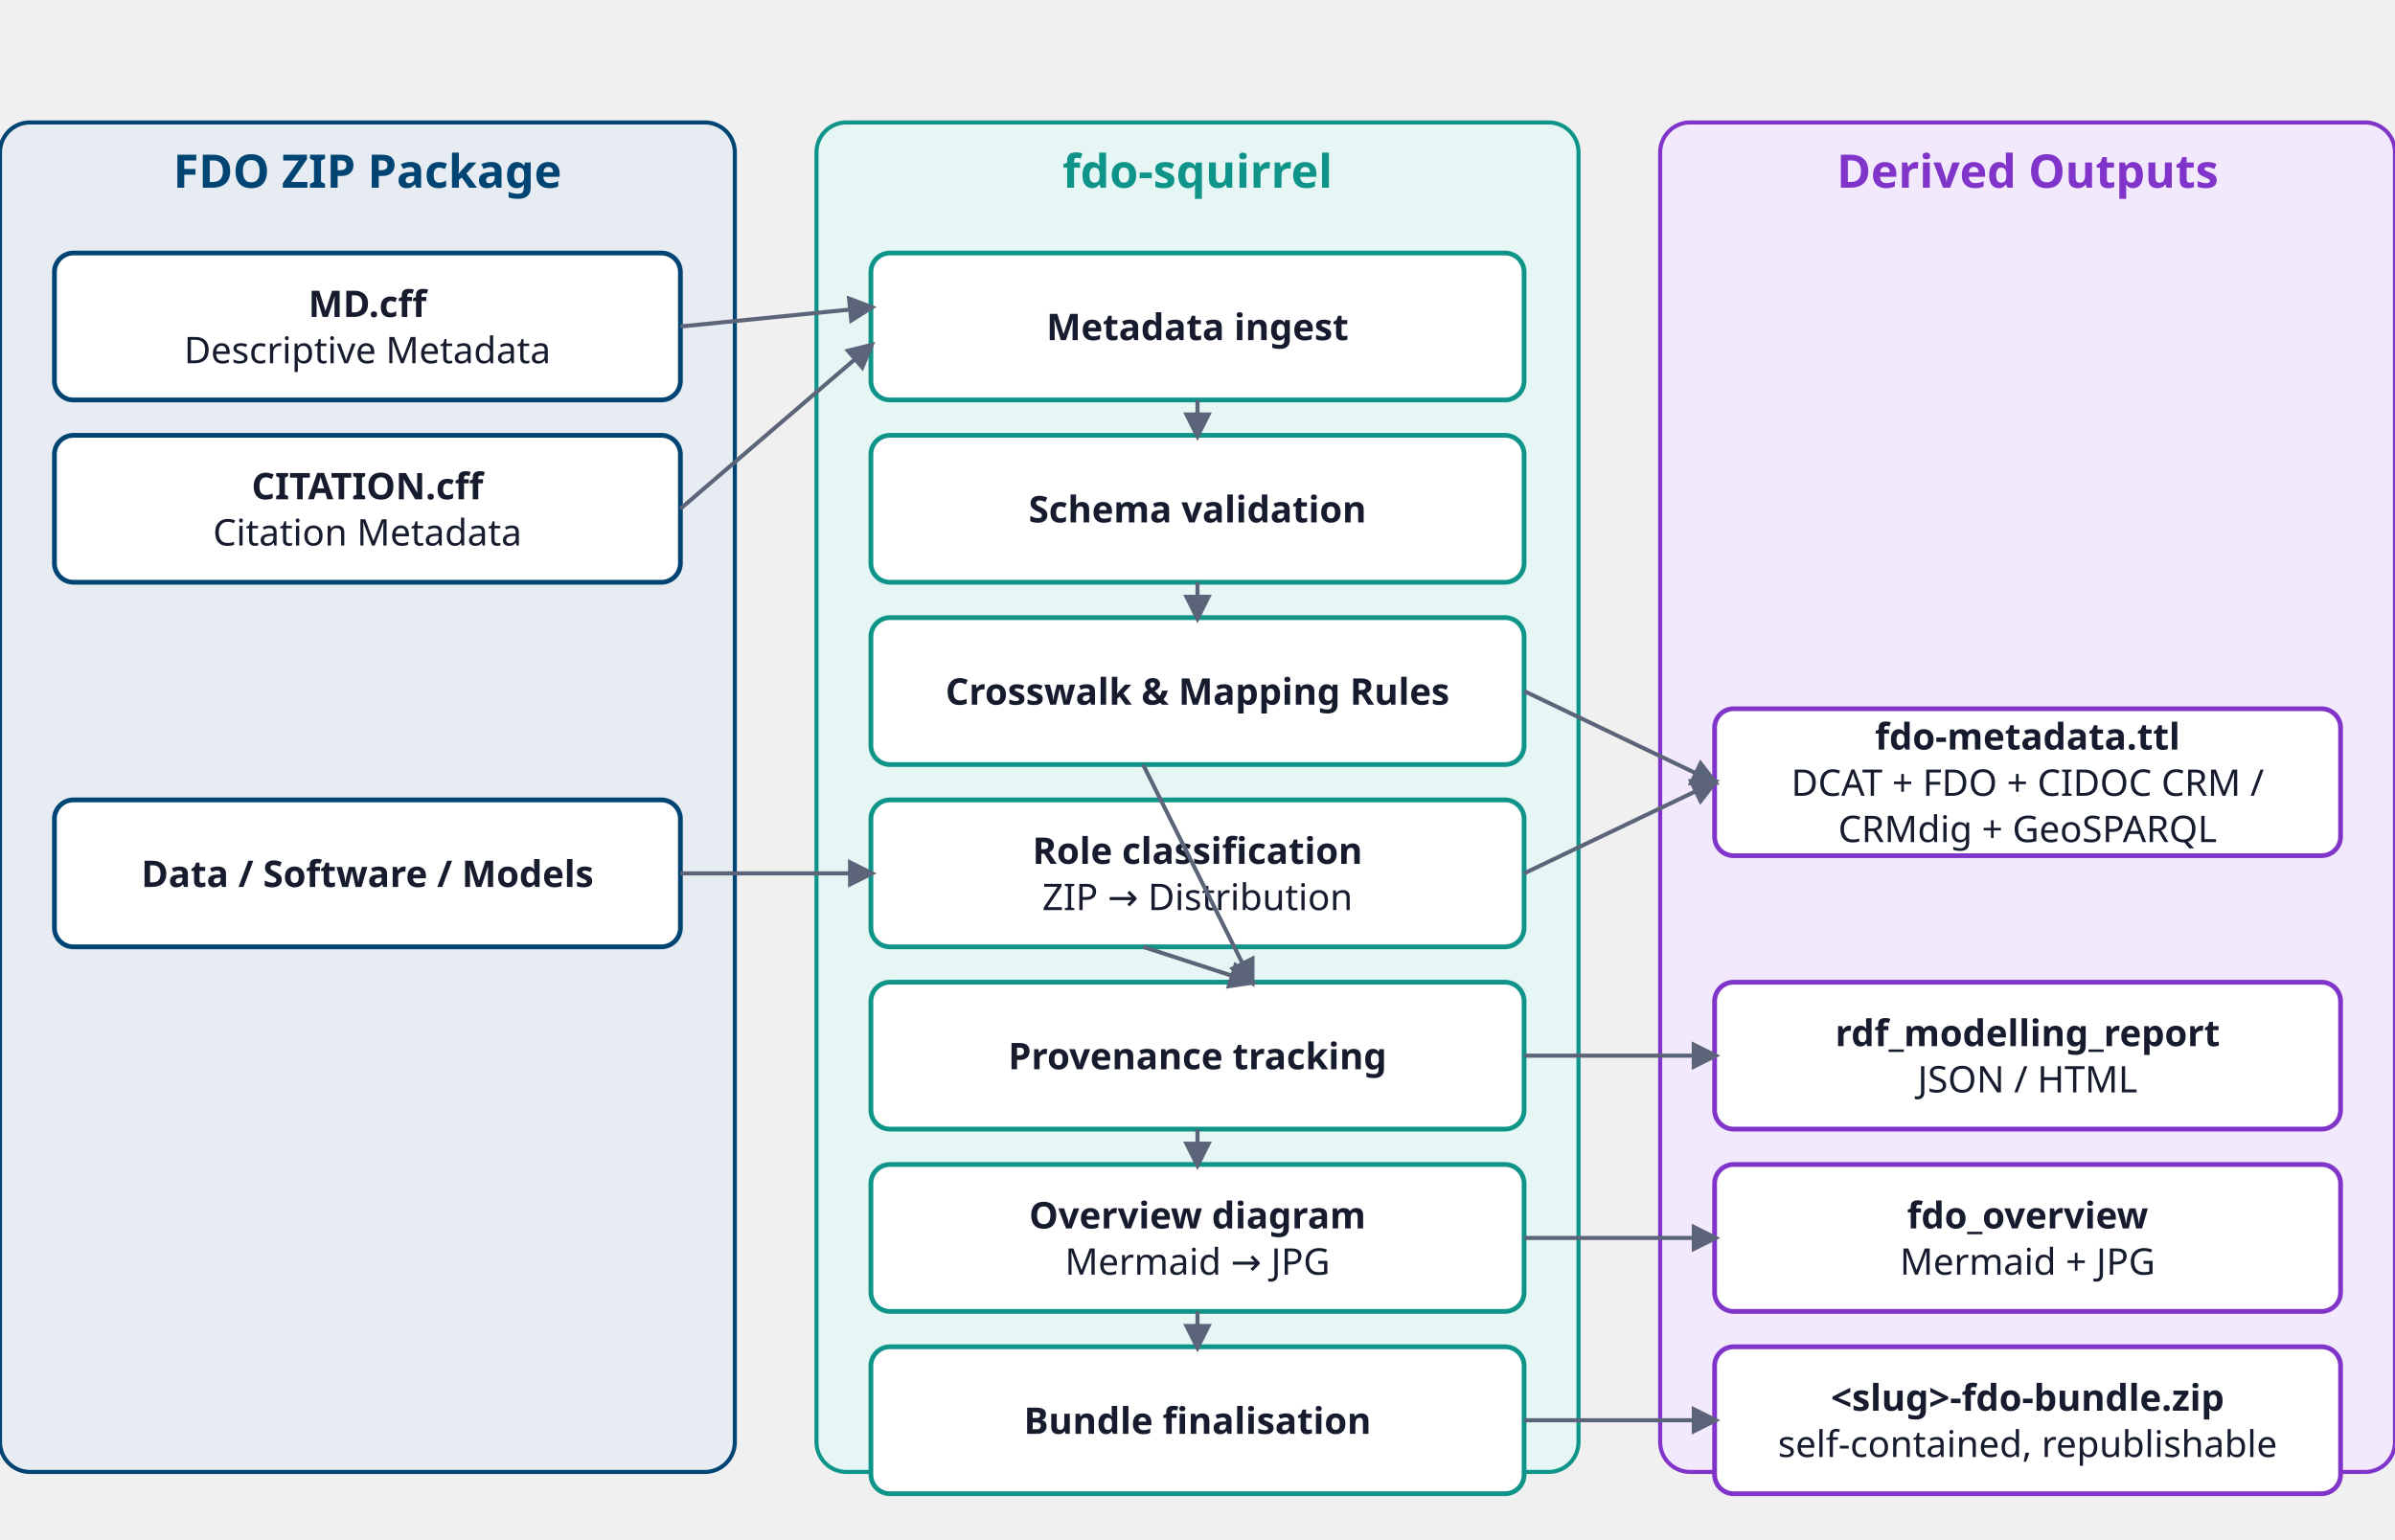
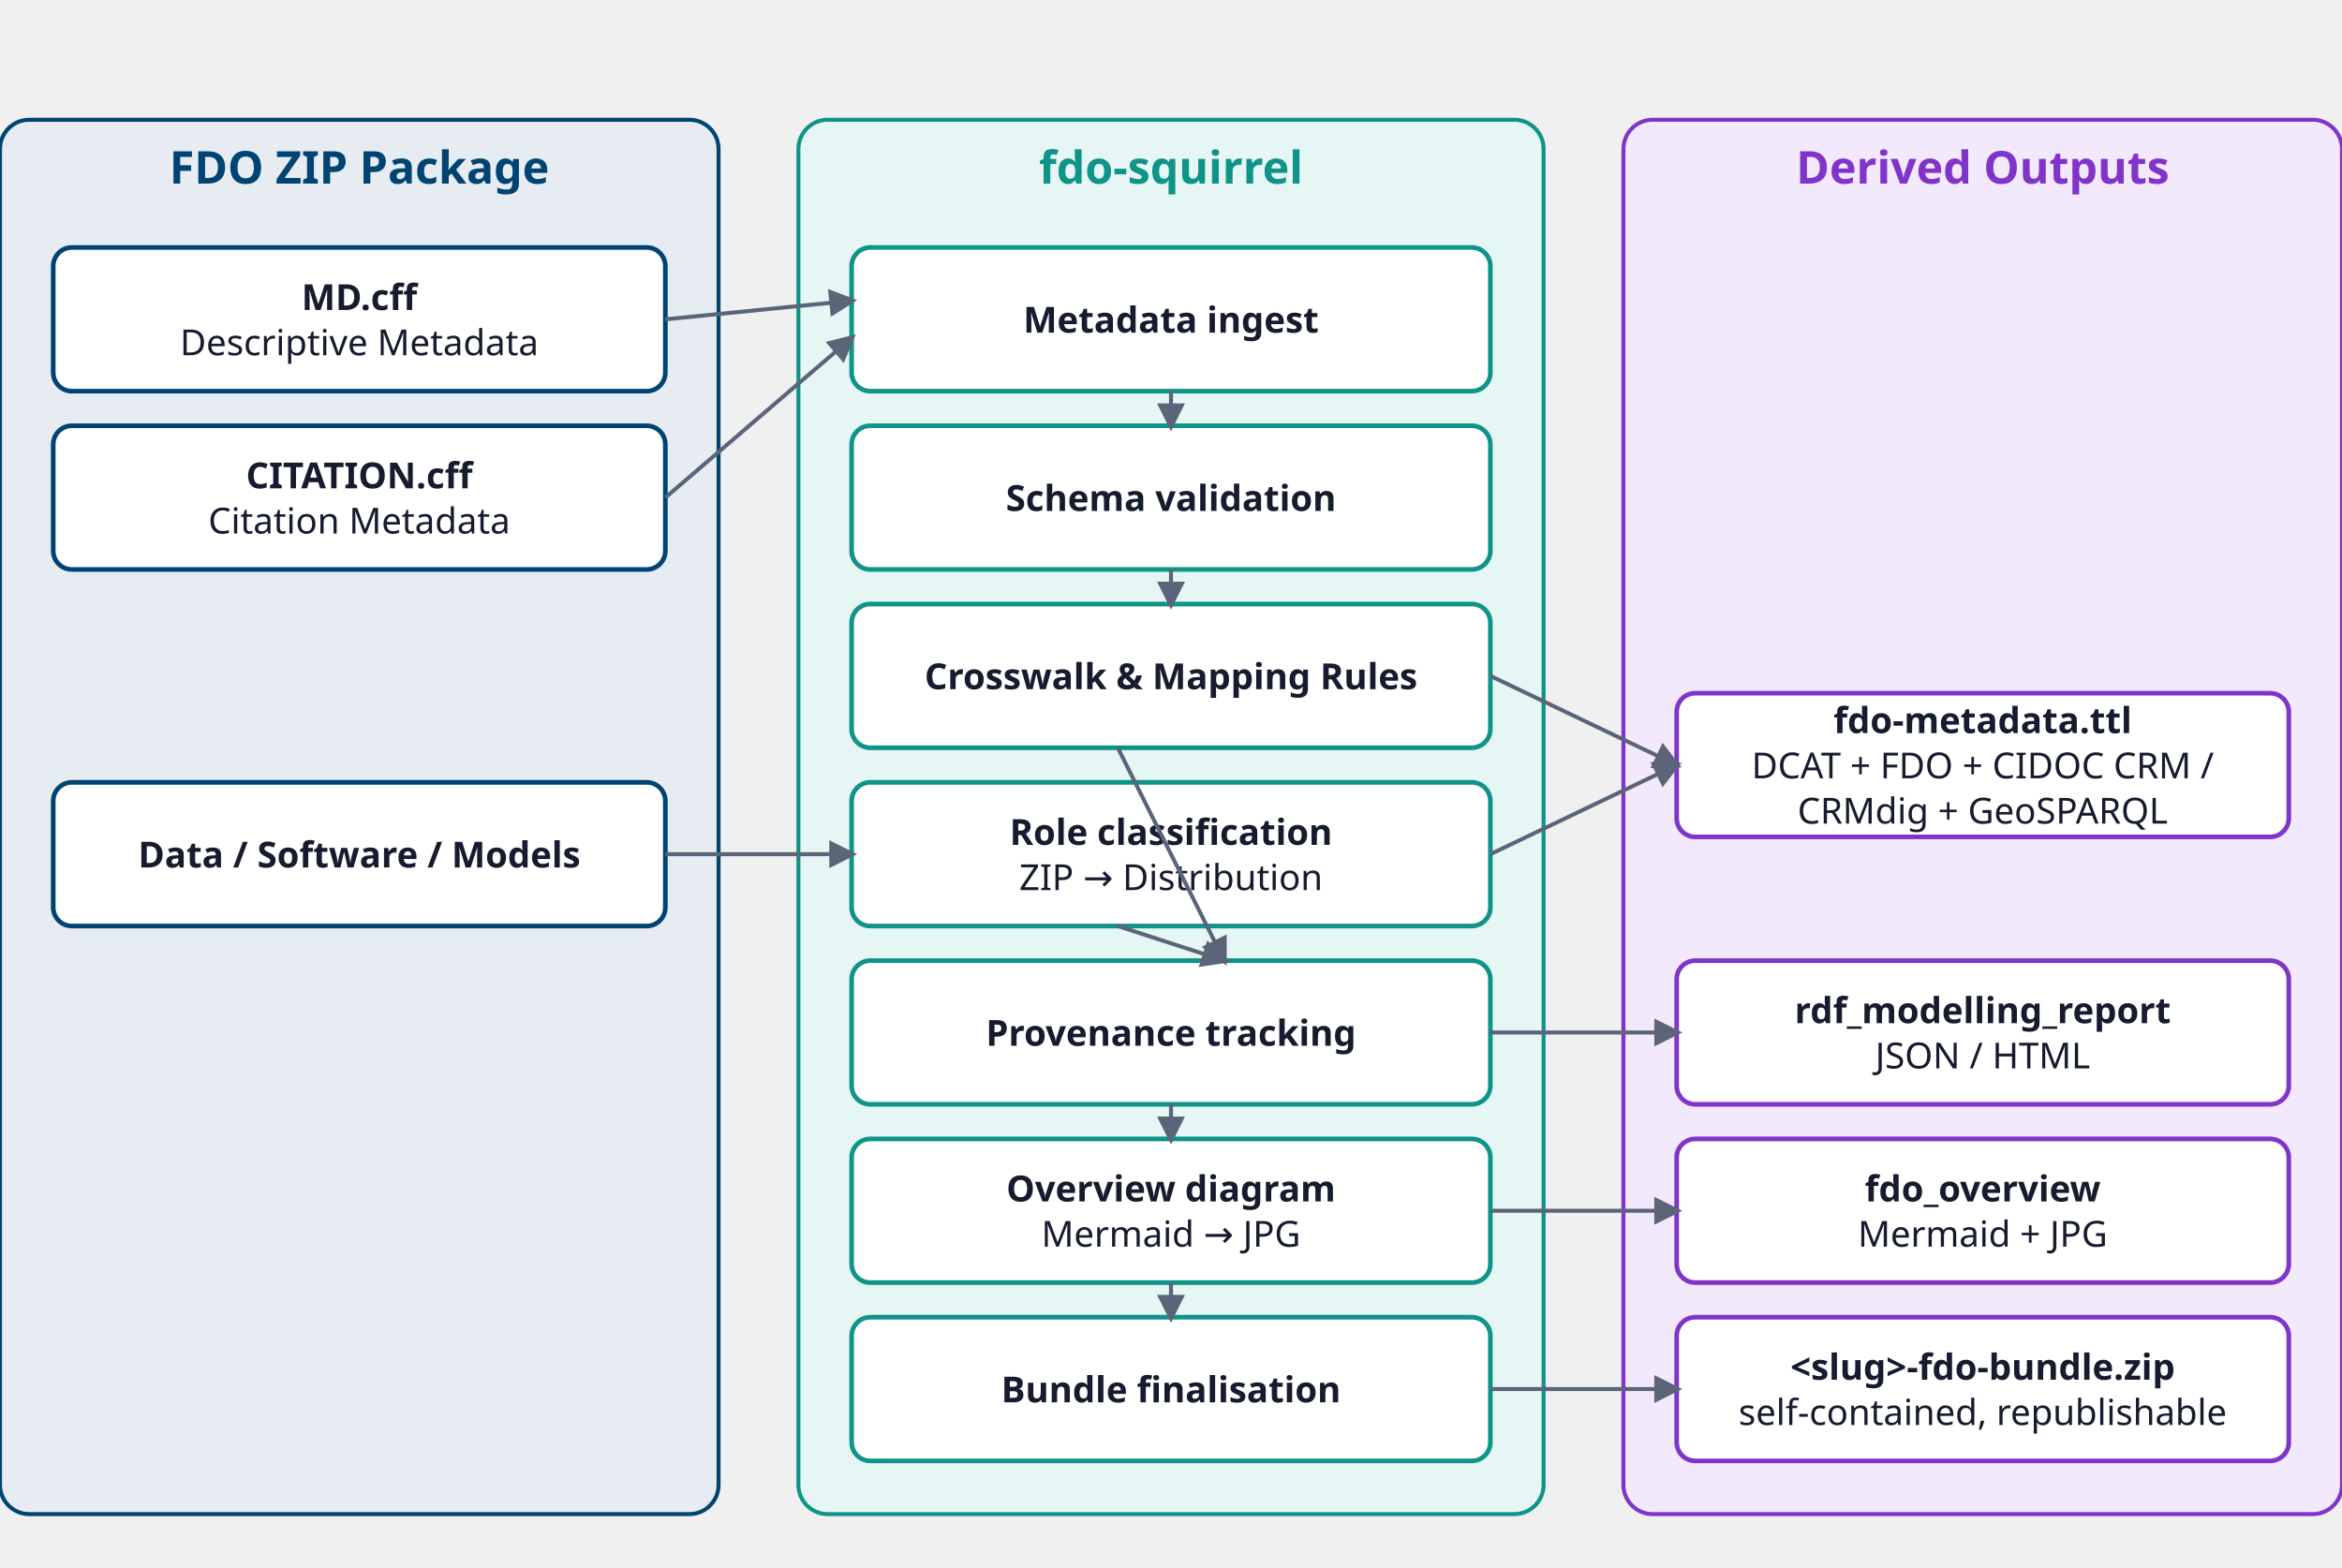
- <svg xmlns="http://www.w3.org/2000/svg" width="1760" height="1132.0" viewBox="0 0 1760 1132.0">
+ <svg xmlns="http://www.w3.org/2000/svg" width="1760" height="1178.0" viewBox="0 0 1760 1178.0">
  <style>@font-face { font-family: "Fira Sans"; src: url("../fonts/FiraSans-Regular.ttf"); font-weight: 400; } @font-face { font-family: "Fira Sans"; src: url("../fonts/FiraSans-Bold.ttf"); font-weight: 700; }</style>
  <marker id="arrow" viewBox="0 0 10 10" refX="8" refY="5" markerWidth="7" markerHeight="7" orient="auto-start-reverse">
    <path d="M0,0 L10,5 L0,10 z" fill="#5B6478" />
  </marker>
-   <rect x="0" y="90" width="540" height="992.0" rx="22" fill="#E6ECF1" stroke="#004473" stroke-width="3" />
+   <rect x="0" y="90" width="540" height="1048.0" rx="22" fill="#E6ECF1" stroke="#004473" stroke-width="3" />
  <text x="270.0" y="138" text-anchor="middle" font-family="Fira Sans" font-weight="700" font-size="34" fill="#004473">FDO ZIP Package</text>
-   <rect x="600" y="90" width="560" height="992.0" rx="22" fill="#E6F6F4" stroke="#0E9488" stroke-width="3" />
+   <rect x="600" y="90" width="560" height="1048.0" rx="22" fill="#E6F6F4" stroke="#0E9488" stroke-width="3" />
  <text x="880.0" y="138" text-anchor="middle" font-family="Fira Sans" font-weight="700" font-size="34" fill="#0E9488">fdo-squirrel</text>
-   <rect x="1220" y="90" width="540" height="992.0" rx="22" fill="#F3E9FC" stroke="#8034C9" stroke-width="3" />
+   <rect x="1220" y="90" width="540" height="1048.0" rx="22" fill="#F3E9FC" stroke="#8034C9" stroke-width="3" />
  <text x="1490.0" y="138" text-anchor="middle" font-family="Fira Sans" font-weight="700" font-size="34" fill="#8034C9">Derived Outputs</text>
  <rect x="640" y="186.0" width="480" height="108" rx="14" fill="white" stroke="#0E9488" stroke-width="3.5" />
  <text x="880.0" y="250.0" text-anchor="middle" font-family="Fira Sans" font-weight="700" font-size="27" fill="#161B2E">Metadata ingest</text>
  <rect x="640" y="320.0" width="480" height="108" rx="14" fill="white" stroke="#0E9488" stroke-width="3.5" />
  <text x="880.0" y="384.0" text-anchor="middle" font-family="Fira Sans" font-weight="700" font-size="27" fill="#161B2E">Schema validation</text>
  <rect x="640" y="454.0" width="480" height="108" rx="14" fill="white" stroke="#0E9488" stroke-width="3.5" />
  <text x="880.0" y="518.0" text-anchor="middle" font-family="Fira Sans" font-weight="700" font-size="27" fill="#161B2E">Crosswalk &amp; Mapping Rules</text>
  <rect x="640" y="588.0" width="480" height="108" rx="14" fill="white" stroke="#0E9488" stroke-width="3.5" />
  <text x="880.0" y="635.0" text-anchor="middle" font-family="Fira Sans" font-weight="700" font-size="27" fill="#161B2E">Role classification</text>
  <text x="880.0" y="669.0" text-anchor="middle" font-family="Fira Sans" font-weight="400" font-size="27" fill="#161B2E">ZIP → Distribution</text>
  <rect x="640" y="722.0" width="480" height="108" rx="14" fill="white" stroke="#0E9488" stroke-width="3.5" />
  <text x="880.0" y="786.0" text-anchor="middle" font-family="Fira Sans" font-weight="700" font-size="27" fill="#161B2E">Provenance tracking</text>
  <rect x="640" y="856.0" width="480" height="108" rx="14" fill="white" stroke="#0E9488" stroke-width="3.5" />
  <text x="880.0" y="903.0" text-anchor="middle" font-family="Fira Sans" font-weight="700" font-size="27" fill="#161B2E">Overview diagram</text>
  <text x="880.0" y="937.0" text-anchor="middle" font-family="Fira Sans" font-weight="400" font-size="27" fill="#161B2E">Mermaid → JPG</text>
  <rect x="640" y="990.0" width="480" height="108" rx="14" fill="white" stroke="#0E9488" stroke-width="3.5" />
  <text x="880.0" y="1054.0" text-anchor="middle" font-family="Fira Sans" font-weight="700" font-size="27" fill="#161B2E">Bundle finalisation</text>
  <rect x="40" y="186.0" width="460" height="108" rx="14" fill="white" stroke="#004473" stroke-width="3.5" />
  <text x="270.0" y="233.0" text-anchor="middle" font-family="Fira Sans" font-weight="700" font-size="27" fill="#161B2E">MD.cff</text>
  <text x="270.0" y="267.0" text-anchor="middle" font-family="Fira Sans" font-weight="400" font-size="27" fill="#161B2E">Descriptive Metadata</text>
  <rect x="40" y="320.0" width="460" height="108" rx="14" fill="white" stroke="#004473" stroke-width="3.5" />
  <text x="270.0" y="367.0" text-anchor="middle" font-family="Fira Sans" font-weight="700" font-size="27" fill="#161B2E">CITATION.cff</text>
  <text x="270.0" y="401.0" text-anchor="middle" font-family="Fira Sans" font-weight="400" font-size="27" fill="#161B2E">Citation Metadata</text>
  <rect x="40" y="588.0" width="460" height="108" rx="14" fill="white" stroke="#004473" stroke-width="3.5" />
  <text x="270.0" y="652.0" text-anchor="middle" font-family="Fira Sans" font-weight="700" font-size="27" fill="#161B2E">Data / Software / Models</text>
  <rect x="1260" y="521.0" width="460" height="108" rx="14" fill="white" stroke="#8034C9" stroke-width="3.5" />
  <text x="1490.0" y="551.0" text-anchor="middle" font-family="Fira Sans" font-weight="700" font-size="27" fill="#161B2E">fdo-metadata.ttl</text>
  <text x="1490.0" y="585.0" text-anchor="middle" font-family="Fira Sans" font-weight="400" font-size="27" fill="#161B2E">DCAT + FDO + CIDOC CRM /</text>
  <text x="1490.0" y="619.0" text-anchor="middle" font-family="Fira Sans" font-weight="400" font-size="27" fill="#161B2E">CRMdig + GeoSPARQL</text>
  <rect x="1260" y="722.0" width="460" height="108" rx="14" fill="white" stroke="#8034C9" stroke-width="3.5" />
  <text x="1490.0" y="769.0" text-anchor="middle" font-family="Fira Sans" font-weight="700" font-size="27" fill="#161B2E">rdf_modelling_report</text>
  <text x="1490.0" y="803.0" text-anchor="middle" font-family="Fira Sans" font-weight="400" font-size="27" fill="#161B2E">JSON / HTML</text>
  <rect x="1260" y="856.0" width="460" height="108" rx="14" fill="white" stroke="#8034C9" stroke-width="3.5" />
  <text x="1490.0" y="903.0" text-anchor="middle" font-family="Fira Sans" font-weight="700" font-size="27" fill="#161B2E">fdo_overview</text>
  <text x="1490.0" y="937.0" text-anchor="middle" font-family="Fira Sans" font-weight="400" font-size="27" fill="#161B2E">Mermaid + JPG</text>
  <rect x="1260" y="990.0" width="460" height="108" rx="14" fill="white" stroke="#8034C9" stroke-width="3.5" />
  <text x="1490.0" y="1037.0" text-anchor="middle" font-family="Fira Sans" font-weight="700" font-size="27" fill="#161B2E">&lt;slug&gt;-fdo-bundle.zip</text>
  <text x="1490.0" y="1071.0" text-anchor="middle" font-family="Fira Sans" font-weight="400" font-size="27" fill="#161B2E">self-contained, republishable</text>
-   <line x1="500" y1="240.0" x2="640" y2="226" stroke="#5B6478" stroke-width="3" marker-end="url(#arrow)" />
-   <line x1="500" y1="374.0" x2="640" y2="254" stroke="#5B6478" stroke-width="3" marker-end="url(#arrow)" />
+   <line x1="500" y1="240" x2="640" y2="226" stroke="#5B6478" stroke-width="3" marker-end="url(#arrow)" />
+   <line x1="500" y1="374" x2="640" y2="254" stroke="#5B6478" stroke-width="3" marker-end="url(#arrow)" />
  <line x1="500" y1="642" x2="640" y2="642" stroke="#5B6478" stroke-width="3" marker-end="url(#arrow)" />
  <line x1="880.0" y1="294.0" x2="880.0" y2="320.0" stroke="#5B6478" stroke-width="3" marker-end="url(#arrow)" />
  <line x1="880.0" y1="428.0" x2="880.0" y2="454.0" stroke="#5B6478" stroke-width="3" marker-end="url(#arrow)" />
  <line x1="840.0" y1="562.0" x2="920.0" y2="722.0" stroke="#5B6478" stroke-width="3" marker-end="url(#arrow)" />
  <line x1="840.0" y1="696.0" x2="920.0" y2="722.0" stroke="#5B6478" stroke-width="3" marker-end="url(#arrow)" />
  <line x1="880.0" y1="830.0" x2="880.0" y2="856.0" stroke="#5B6478" stroke-width="3" marker-end="url(#arrow)" />
  <line x1="880.0" y1="964.0" x2="880.0" y2="990.0" stroke="#5B6478" stroke-width="3" marker-end="url(#arrow)" />
  <line x1="1120" y1="508" x2="1260" y2="575.0" stroke="#5B6478" stroke-width="3" marker-end="url(#arrow)" />
  <line x1="1120" y1="642" x2="1260" y2="575.0" stroke="#5B6478" stroke-width="3" marker-end="url(#arrow)" />
  <line x1="1120" y1="776" x2="1260" y2="776" stroke="#5B6478" stroke-width="3" marker-end="url(#arrow)" />
  <line x1="1120" y1="910" x2="1260" y2="910" stroke="#5B6478" stroke-width="3" marker-end="url(#arrow)" />
  <line x1="1120" y1="1044" x2="1260" y2="1044" stroke="#5B6478" stroke-width="3" marker-end="url(#arrow)" />
</svg>
